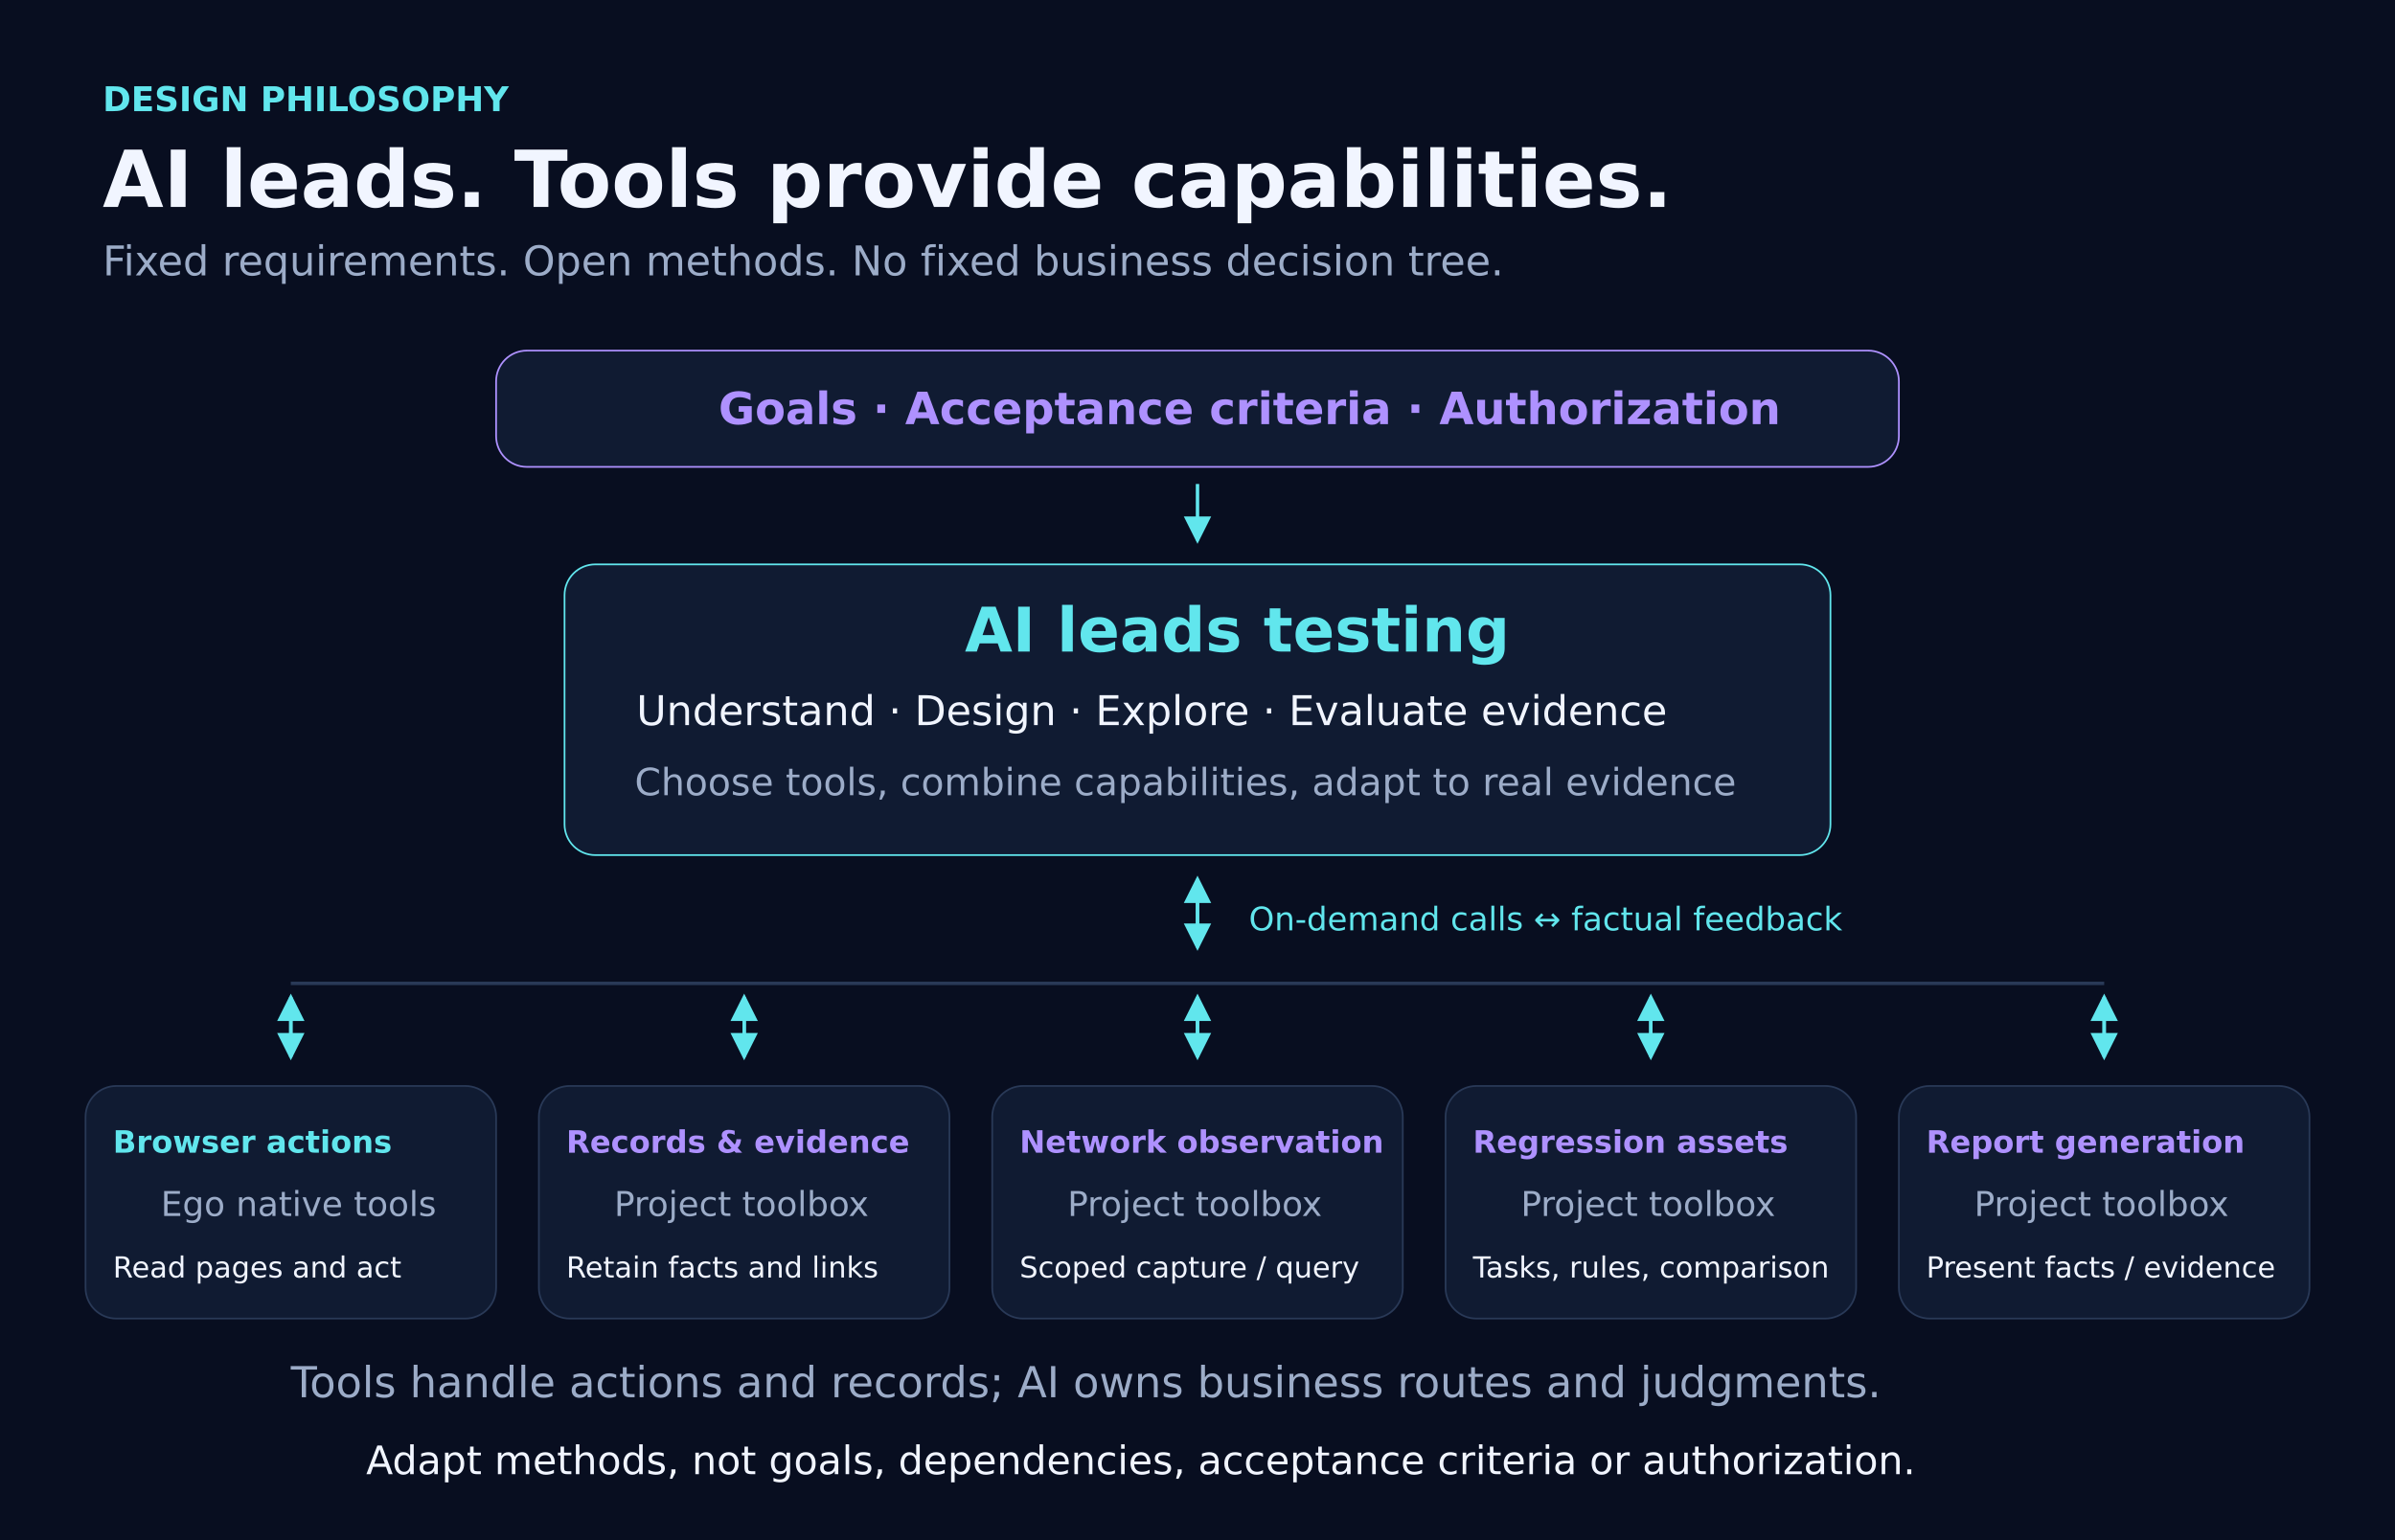
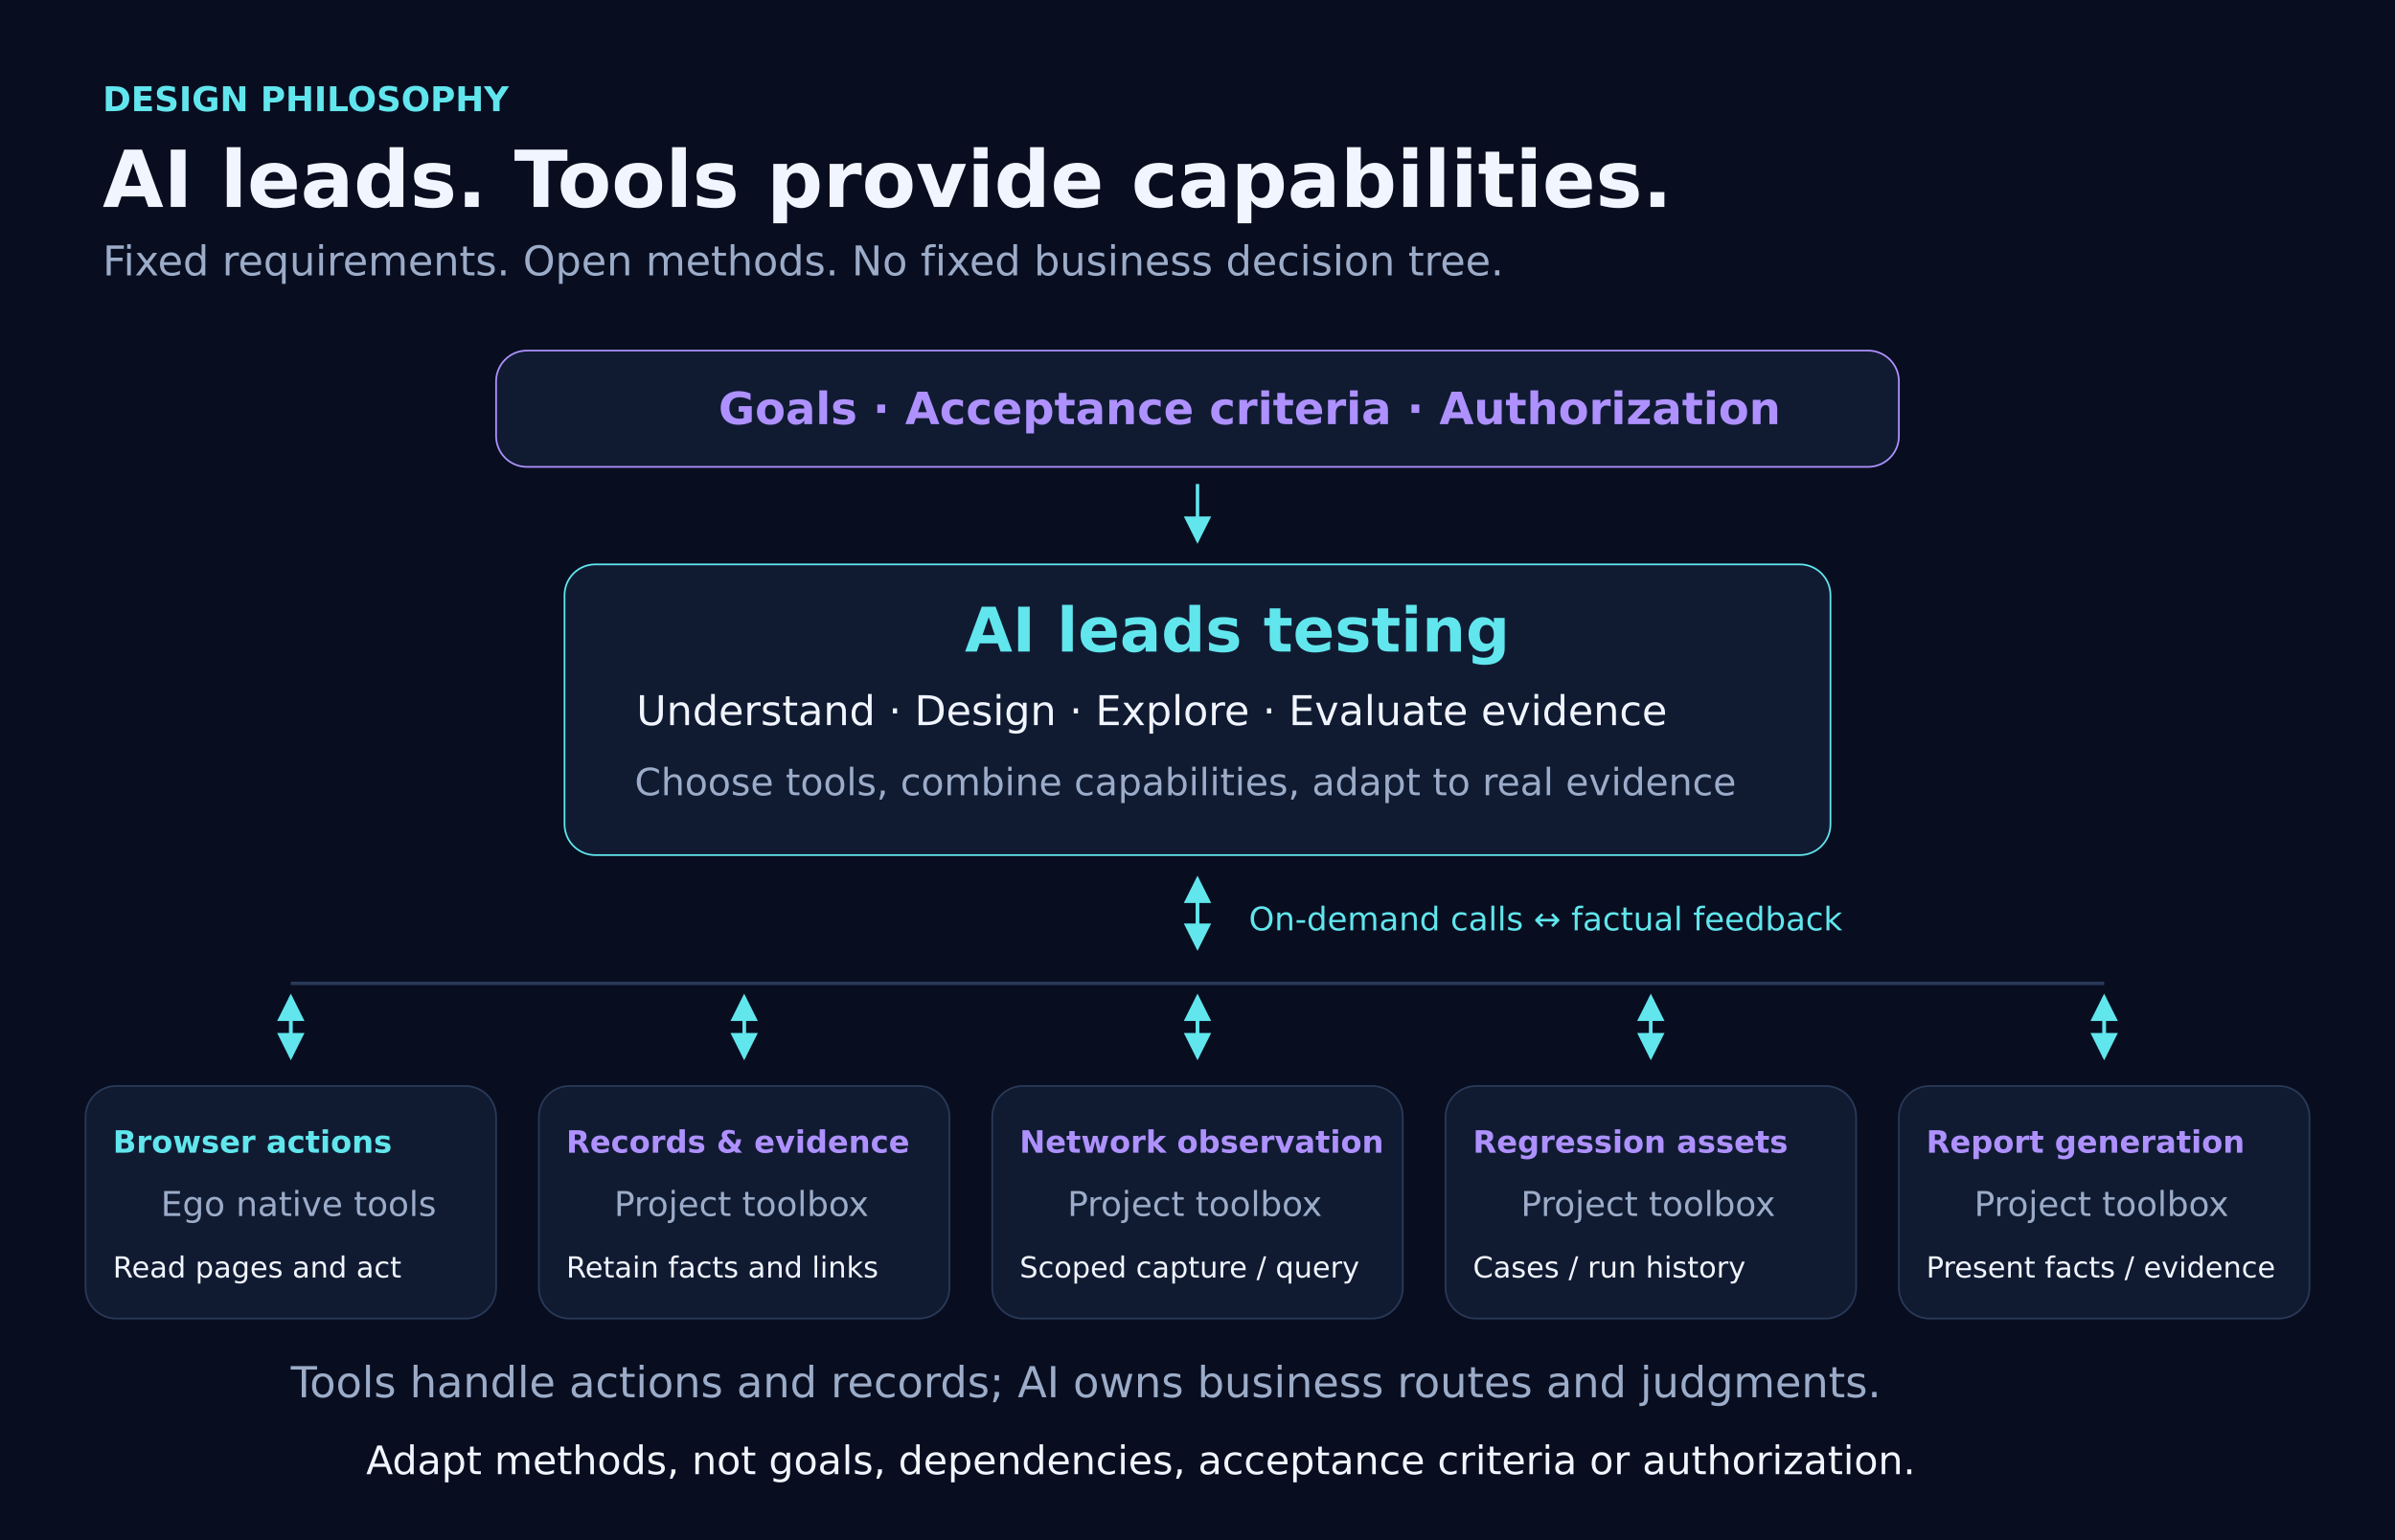
<svg xmlns="http://www.w3.org/2000/svg" width="1400" height="900" viewBox="0 0 1400 900" role="img" aria-label="AI leads. Tools provide capabilities.">
  <defs>
    <linearGradient id="g">
      <stop stop-color="#61e6ed" />
      <stop offset="1" stop-color="#ae91ff" />
    </linearGradient>
    <marker id="arrow" markerWidth="8" markerHeight="8" refX="7" refY="4" orient="auto">
      <path d="M0,0 L8,4 L0,8" fill="#61e6ed" />
    </marker>
  </defs>
  <g font-family="DejaVu Sans, Noto Sans CJK SC, sans-serif">
    <rect x="0" y="0" width="1400" height="900" rx="0" fill="#080e20" stroke="#080e20" />
    <path d="M0,2 H1400" stroke="url(#g)" stroke-width="4" />
    <text x="60" y="65" font-size="20" fill="#61e6ed" font-weight="700">DESIGN PHILOSOPHY</text>
    <text x="60" y="121" font-size="46" fill="#f1f5ff" font-weight="700">AI leads. Tools provide capabilities.</text>
    <text x="60" y="161" font-size="24" fill="#9cacc8" font-weight="400">Fixed requirements. Open methods. No fixed business decision tree.</text>
    <rect x="290" y="205" width="820" height="68" rx="18" fill="#101b32" stroke="#ae91ff" />
    <text x="420" y="248" font-size="26" fill="#ae91ff" font-weight="700">Goals · Acceptance criteria · Authorization</text>
    <path d="M700,283 L700,316" stroke="#61e6ed" stroke-width="2" fill="none" marker-end="url(#arrow)" />
    <rect x="330" y="330" width="740" height="170" rx="18" fill="#101b32" stroke="#61e6ed" />
    <text x="564" y="381" font-size="36" fill="#61e6ed" font-weight="700">AI leads testing</text>
    <text x="372" y="424" font-size="24" fill="#f1f5ff" font-weight="400">Understand · Design · Explore · Evaluate evidence</text>
    <text x="371" y="465" font-size="22" fill="#9cacc8" font-weight="400">Choose tools, combine capabilities, adapt to real evidence</text>
    <path d="M700,518 L700,554" stroke="#61e6ed" stroke-width="2" fill="none" marker-end="url(#arrow)" />
    <path d="M700,550 L700,514" stroke="#61e6ed" stroke-width="2" fill="none" marker-end="url(#arrow)" />
    <text x="730" y="544" font-size="19" fill="#61e6ed" font-weight="400">On-demand calls ↔ factual feedback</text>
    <path d="M170 575 H1230" stroke="#293957" stroke-width="2" fill="none" />
    <path d="M170,587 L170,618" stroke="#61e6ed" stroke-width="2" fill="none" marker-end="url(#arrow)" />
    <path d="M170,614 L170,583" stroke="#61e6ed" stroke-width="2" fill="none" marker-end="url(#arrow)" />
    <rect x="50" y="635" width="240" height="136" rx="18" fill="#101b32" stroke="#293957" />
    <text x="66" y="674" font-size="18" fill="#61e6ed" font-weight="700">Browser actions</text>
    <text x="94" y="711" font-size="20" fill="#9cacc8" font-weight="400">Ego native tools</text>
    <text x="66" y="747" font-size="17" fill="#f1f5ff" font-weight="400">Read pages and act</text>
    <path d="M435,587 L435,618" stroke="#61e6ed" stroke-width="2" fill="none" marker-end="url(#arrow)" />
    <path d="M435,614 L435,583" stroke="#61e6ed" stroke-width="2" fill="none" marker-end="url(#arrow)" />
    <rect x="315" y="635" width="240" height="136" rx="18" fill="#101b32" stroke="#293957" />
    <text x="331" y="674" font-size="18" fill="#ae91ff" font-weight="700">Records &amp; evidence</text>
    <text x="359" y="711" font-size="20" fill="#9cacc8" font-weight="400">Project toolbox</text>
    <text x="331" y="747" font-size="17" fill="#f1f5ff" font-weight="400">Retain facts and links</text>
    <path d="M700,587 L700,618" stroke="#61e6ed" stroke-width="2" fill="none" marker-end="url(#arrow)" />
    <path d="M700,614 L700,583" stroke="#61e6ed" stroke-width="2" fill="none" marker-end="url(#arrow)" />
    <rect x="580" y="635" width="240" height="136" rx="18" fill="#101b32" stroke="#293957" />
    <text x="596" y="674" font-size="18" fill="#ae91ff" font-weight="700">Network observation</text>
    <text x="624" y="711" font-size="20" fill="#9cacc8" font-weight="400">Project toolbox</text>
    <text x="596" y="747" font-size="17" fill="#f1f5ff" font-weight="400">Scoped capture / query</text>
    <path d="M965,587 L965,618" stroke="#61e6ed" stroke-width="2" fill="none" marker-end="url(#arrow)" />
    <path d="M965,614 L965,583" stroke="#61e6ed" stroke-width="2" fill="none" marker-end="url(#arrow)" />
    <rect x="845" y="635" width="240" height="136" rx="18" fill="#101b32" stroke="#293957" />
    <text x="861" y="674" font-size="18" fill="#ae91ff" font-weight="700">Regression assets</text>
    <text x="889" y="711" font-size="20" fill="#9cacc8" font-weight="400">Project toolbox</text>
-     <text x="861" y="747" font-size="17" fill="#f1f5ff" font-weight="400">Tasks, rules, comparison</text>
+     <text x="861" y="747" font-size="17" fill="#f1f5ff" font-weight="400">Cases / run history</text>
    <path d="M1230,587 L1230,618" stroke="#61e6ed" stroke-width="2" fill="none" marker-end="url(#arrow)" />
    <path d="M1230,614 L1230,583" stroke="#61e6ed" stroke-width="2" fill="none" marker-end="url(#arrow)" />
    <rect x="1110" y="635" width="240" height="136" rx="18" fill="#101b32" stroke="#293957" />
    <text x="1126" y="674" font-size="18" fill="#ae91ff" font-weight="700">Report generation</text>
    <text x="1154" y="711" font-size="20" fill="#9cacc8" font-weight="400">Project toolbox</text>
    <text x="1126" y="747" font-size="17" fill="#f1f5ff" font-weight="400">Present facts / evidence</text>
    <text x="170" y="817" font-size="25" fill="#9cacc8" font-weight="400">Tools handle actions and records; AI owns business routes and judgments.</text>
    <text x="214" y="862" font-size="23" fill="#f1f5ff" font-weight="400">Adapt methods, not goals, dependencies, acceptance criteria or authorization.</text>
  </g>
</svg>
